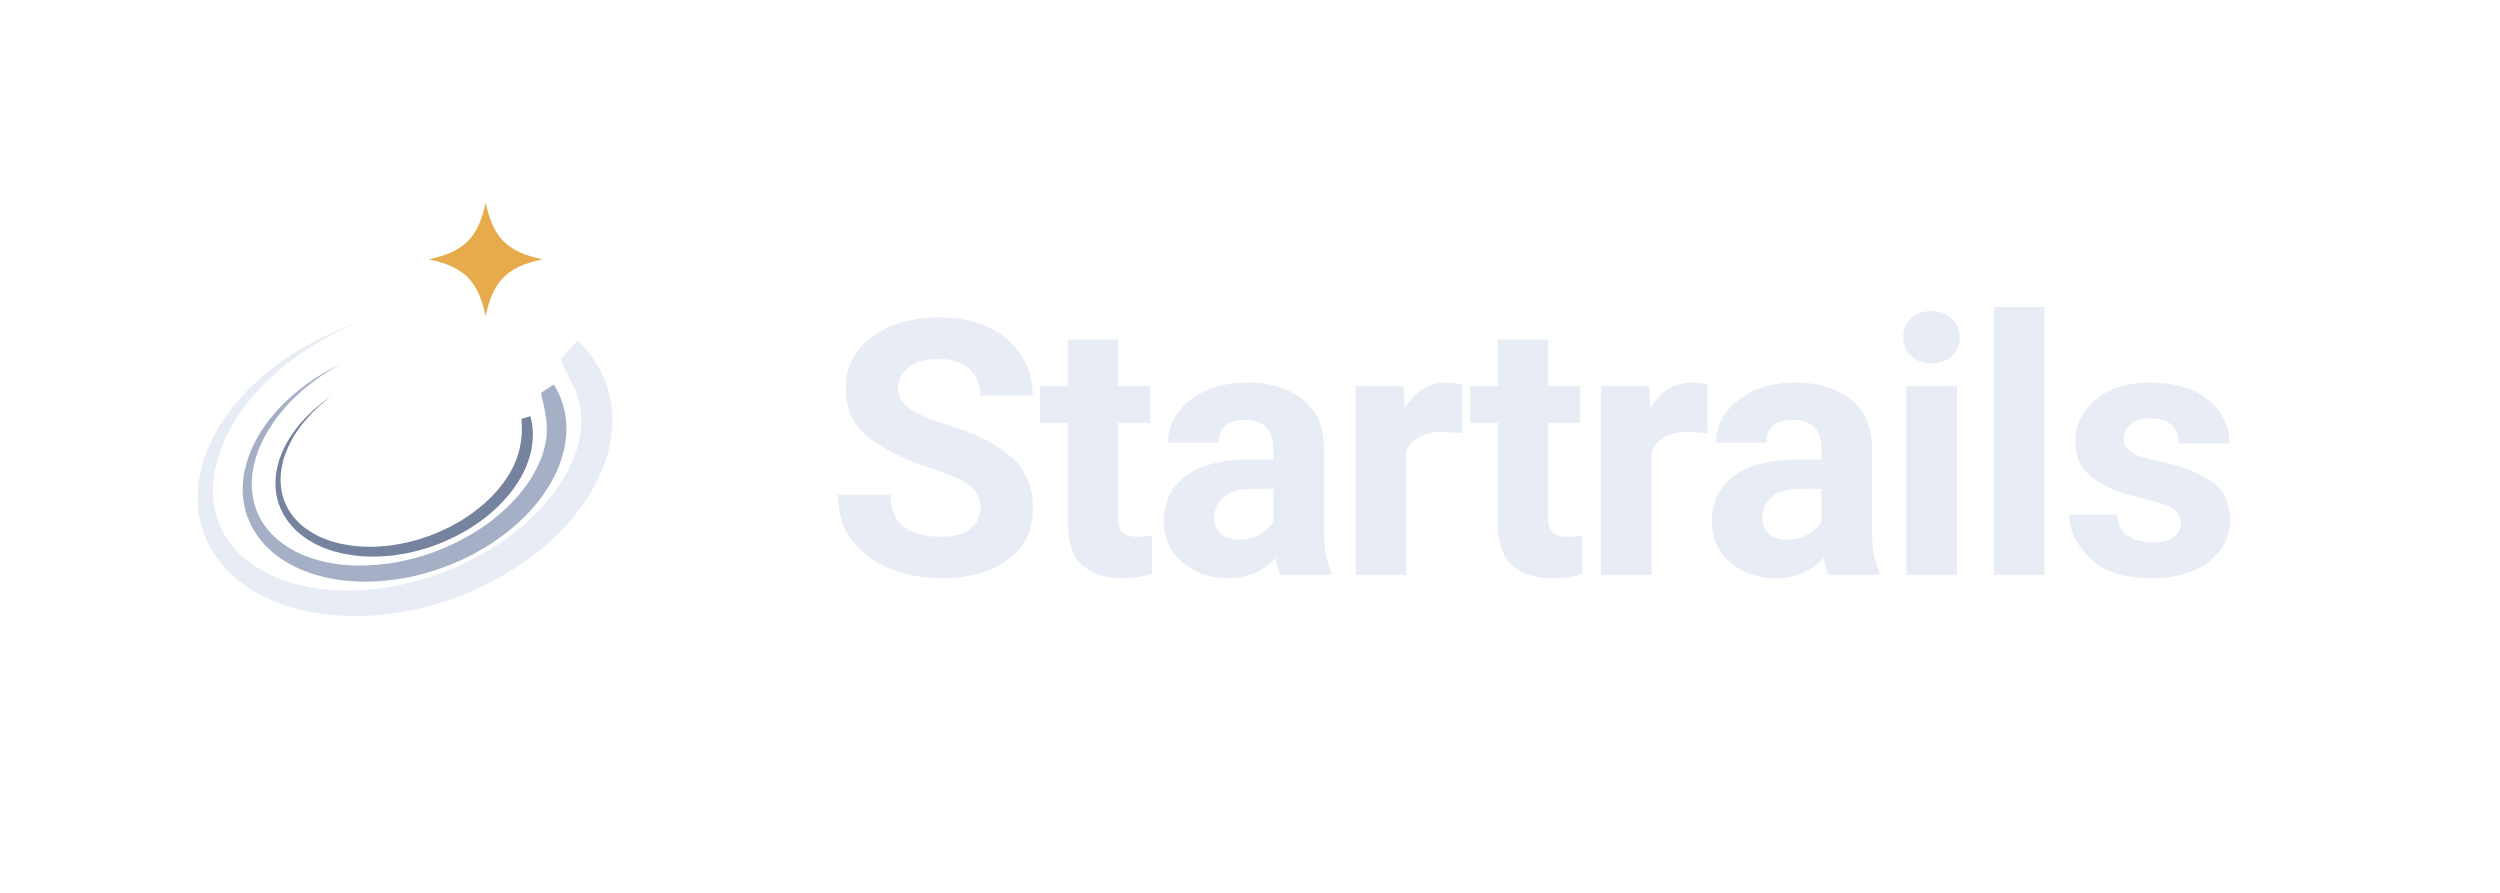
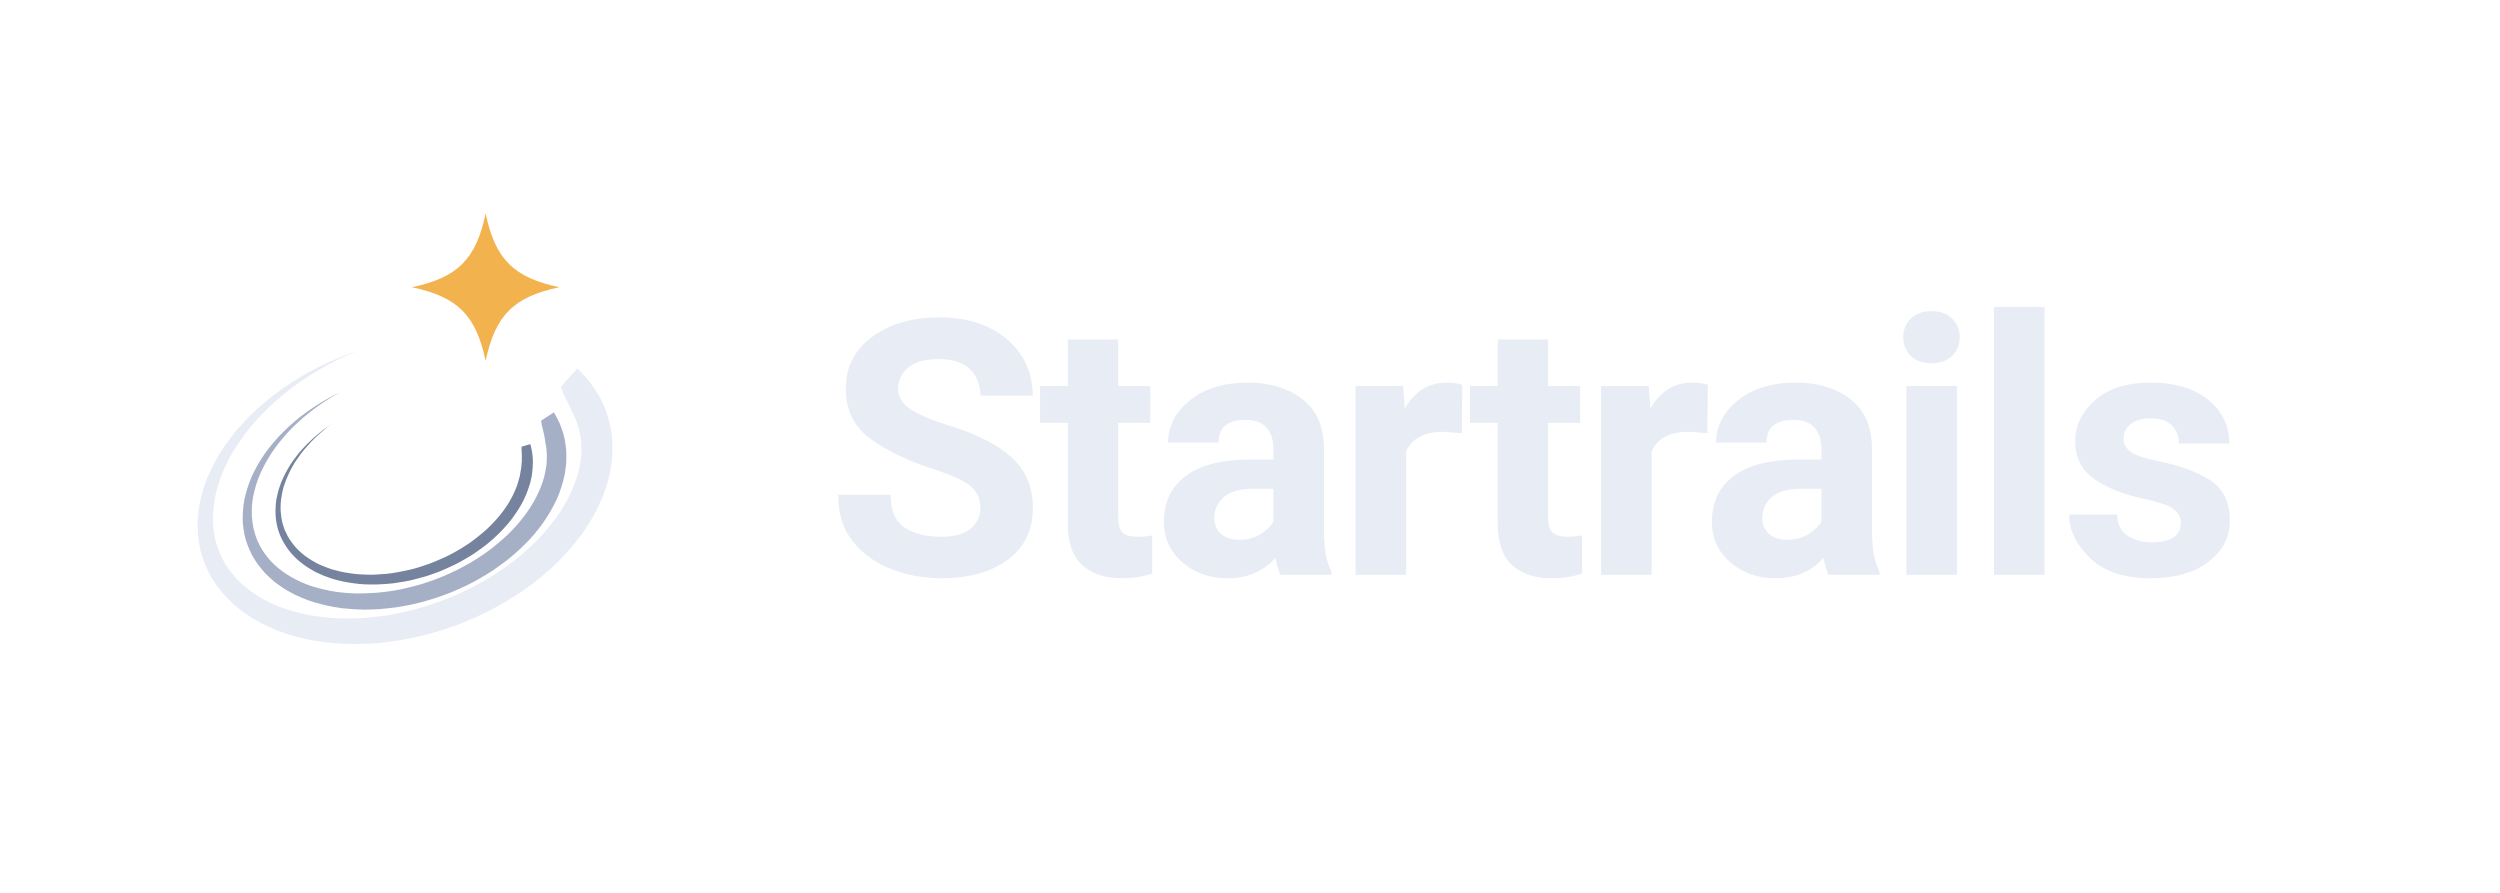
<svg xmlns="http://www.w3.org/2000/svg" viewBox="0 0 224 80" width="224" height="80" role="img" aria-labelledby="st-title st-desc">
  <style>
    .st-a1 { fill: #e8ecf5; }
    .st-a2 { fill: #a5b0c6; }
    .st-a3 { fill: #76839e; }
-     .st-sk { fill: #e8ab4c; }
+     .st-sk { fill: #f2b34f; }
    .st-tx { fill: #e8ecf5; }
    .st-sb { fill: #9ba6be; }
  </style>
-   <g transform="translate(8 12) scale(1.166667)">
+   <g transform="translate(8 14.5) scale(1.166667)">
    <path class="st-a1" d="M37.48 15.87L37.94 16.33L38.35 16.81L38.73 17.31L39.07 17.84L39.36 18.38L39.61 18.94L39.81 19.52L39.97 20.11L40.09 20.72L40.16 21.34L40.18 21.97L40.16 22.60L40.09 23.24L39.98 23.89L39.83 24.54L39.62 25.19L39.38 25.83L39.09 26.48L38.76 27.12L38.39 27.75L37.98 28.38L37.52 28.99L37.04 29.59L36.51 30.18L35.95 30.76L35.36 31.31L34.74 31.85L34.08 32.37L33.40 32.87L32.69 33.34L31.96 33.79L31.21 34.22L30.44 34.62L29.65 34.99L28.85 35.33L28.03 35.65L27.20 35.93L26.36 36.18L25.52 36.40L24.68 36.59L23.83 36.75L22.99 36.87L22.15 36.96L21.31 37.01L20.49 37.03L19.67 37.02L18.87 36.97L18.08 36.89L17.31 36.78L16.56 36.63L15.83 36.45L15.13 36.24L14.45 36.00L13.80 35.72L13.18 35.42L12.59 35.08L12.03 34.72L11.51 34.34L11.02 33.92L10.57 33.48L10.16 33.02L9.79 32.54L9.45 32.03L9.16 31.51L8.91 30.97L8.71 30.41L8.54 29.84L8.43 29.25L8.35 28.66L8.32 28.05L8.33 27.43L8.39 26.81L8.49 26.19L8.64 25.56L8.82 24.93L9.05 24.30L9.33 23.68L9.64 23.06L9.99 22.44L10.39 21.84L10.82 21.24L11.28 20.65L11.79 20.08L12.32 19.52L12.89 18.98L13.49 18.45L14.12 17.95L14.77 17.46L15.46 17.00L16.16 16.56L16.88 16.14L17.63 15.75L18.39 15.39L19.17 15.05L19.96 14.74L20.76 14.46L20.76 14.46L19.97 14.78L19.20 15.14L18.45 15.52L17.72 15.93L17.01 16.36L16.31 16.81L15.65 17.29L15.01 17.79L14.40 18.30L13.81 18.83L13.26 19.38L12.75 19.94L12.26 20.51L11.82 21.09L11.41 21.68L11.03 22.27L10.70 22.87L10.41 23.46L10.16 24.06L9.95 24.65L9.78 25.24L9.65 25.81L9.56 26.38L9.51 26.94L9.49 27.48L9.52 28.01L9.58 28.53L9.68 29.03L9.82 29.51L9.99 29.97L10.19 30.42L10.42 30.85L10.69 31.26L10.99 31.65L11.32 32.03L11.68 32.39L12.08 32.73L12.50 33.05L12.96 33.35L13.44 33.63L13.96 33.89L14.50 34.13L15.08 34.34L15.68 34.52L16.30 34.68L16.95 34.82L17.61 34.92L18.30 35.00L19.01 35.05L19.73 35.07L20.46 35.06L21.21 35.02L21.96 34.95L22.72 34.85L23.48 34.72L24.25 34.56L25.02 34.37L25.78 34.15L26.53 33.90L27.28 33.63L28.02 33.33L28.74 33.00L29.45 32.65L30.14 32.28L30.82 31.88L31.47 31.47L32.09 31.03L32.69 30.58L33.27 30.11L33.81 29.62L34.33 29.13L34.81 28.62L35.25 28.11L35.67 27.58L36.04 27.06L36.38 26.53L36.69 26.00L36.95 25.48L37.18 24.95L37.37 24.44L37.53 23.93L37.65 23.43L37.73 22.94L37.78 22.47L37.79 22.00L37.78 21.55L37.73 21.11L37.65 20.68L37.53 20.27L37.39 19.86L37.22 19.47L37.02 19.08L36.83 18.67L36.63 18.24L36.40 17.80L36.22 17.26Z" />
    <path class="st-a2" d="M35.68 19.24L35.90 19.63L36.10 20.03L36.26 20.44L36.40 20.86L36.51 21.30L36.58 21.74L36.63 22.18L36.64 22.64L36.63 23.10L36.58 23.56L36.51 24.02L36.40 24.49L36.26 24.96L36.10 25.43L35.91 25.90L35.68 26.36L35.43 26.82L35.15 27.28L34.85 27.73L34.52 28.17L34.17 28.60L33.79 29.03L33.38 29.44L32.96 29.85L32.51 30.24L32.05 30.62L31.56 30.98L31.06 31.33L30.54 31.67L30.01 31.98L29.46 32.29L28.90 32.57L28.33 32.83L27.75 33.08L27.16 33.30L26.56 33.51L25.96 33.69L25.35 33.86L24.74 34.00L24.13 34.12L23.52 34.22L22.91 34.29L22.31 34.35L21.71 34.38L21.11 34.39L20.53 34.37L19.95 34.33L19.38 34.28L18.83 34.19L18.29 34.09L17.76 33.96L17.25 33.82L16.75 33.65L16.27 33.46L15.81 33.25L15.38 33.02L14.96 32.78L14.57 32.51L14.19 32.23L13.85 31.92L13.52 31.61L13.23 31.27L12.96 30.93L12.71 30.56L12.49 30.19L12.31 29.80L12.15 29.41L12.01 29.00L11.91 28.58L11.84 28.16L11.79 27.72L11.78 27.28L11.80 26.84L11.84 26.39L11.91 25.94L12.02 25.49L12.15 25.04L12.31 24.58L12.49 24.13L12.71 23.69L12.95 23.24L13.22 22.80L13.51 22.37L13.83 21.94L14.18 21.52L14.54 21.11L14.93 20.71L15.34 20.32L15.77 19.94L16.22 19.57L16.69 19.22L17.18 18.88L17.68 18.56L18.20 18.25L18.72 17.96L19.27 17.69L19.27 17.69L18.74 17.99L18.23 18.31L17.73 18.64L17.25 18.99L16.79 19.35L16.34 19.72L15.92 20.11L15.51 20.50L15.13 20.91L14.78 21.32L14.44 21.74L14.13 22.17L13.85 22.60L13.59 23.03L13.36 23.47L13.15 23.90L12.97 24.34L12.82 24.78L12.70 25.21L12.60 25.63L12.53 26.05L12.49 26.47L12.48 26.88L12.49 27.27L12.53 27.66L12.59 28.04L12.68 28.41L12.79 28.77L12.92 29.11L13.08 29.44L13.26 29.77L13.47 30.08L13.69 30.37L13.94 30.66L14.21 30.93L14.50 31.19L14.82 31.44L15.15 31.67L15.51 31.89L15.88 32.09L16.28 32.28L16.69 32.45L17.12 32.60L17.57 32.73L18.04 32.85L18.52 32.95L19.01 33.03L19.52 33.09L20.04 33.13L20.57 33.15L21.11 33.14L21.66 33.12L22.21 33.08L22.77 33.02L23.33 32.94L23.89 32.84L24.45 32.71L25.02 32.57L25.58 32.41L26.13 32.23L26.68 32.03L27.23 31.81L27.76 31.57L28.29 31.32L28.80 31.05L29.30 30.77L29.79 30.47L30.26 30.16L30.72 29.83L31.15 29.49L31.57 29.14L31.97 28.79L32.35 28.42L32.71 28.04L33.04 27.66L33.35 27.27L33.64 26.88L33.90 26.49L34.14 26.09L34.35 25.70L34.54 25.30L34.70 24.91L34.84 24.52L34.95 24.14L35.03 23.76L35.10 23.38L35.13 23.02L35.14 22.66L35.13 22.31L35.10 21.96L35.04 21.63L34.99 21.29L34.93 20.95L34.85 20.61L34.76 20.26L34.70 19.88Z" />
    <path class="st-a3" d="M33.87 21.68L33.95 21.99L34.01 22.31L34.05 22.64L34.07 22.97L34.06 23.30L34.04 23.64L34.00 23.98L33.94 24.32L33.86 24.66L33.75 25.01L33.63 25.35L33.49 25.69L33.33 26.03L33.15 26.37L32.95 26.70L32.73 27.03L32.50 27.36L32.25 27.68L31.98 27.99L31.70 28.30L31.40 28.60L31.09 28.89L30.76 29.18L30.42 29.46L30.07 29.72L29.70 29.98L29.33 30.23L28.94 30.46L28.54 30.69L28.14 30.90L27.72 31.10L27.30 31.29L26.88 31.47L26.44 31.63L26.01 31.78L25.57 31.91L25.12 32.03L24.68 32.14L24.23 32.23L23.79 32.30L23.34 32.37L22.90 32.41L22.46 32.44L22.02 32.46L21.59 32.46L21.17 32.45L20.74 32.42L20.33 32.37L19.93 32.31L19.53 32.24L19.14 32.15L18.76 32.05L18.40 31.93L18.04 31.80L17.70 31.65L17.37 31.50L17.06 31.32L16.76 31.14L16.47 30.94L16.20 30.73L15.95 30.52L15.71 30.28L15.49 30.04L15.29 29.79L15.11 29.53L14.94 29.26L14.79 28.98L14.66 28.70L14.55 28.41L14.46 28.11L14.39 27.80L14.34 27.49L14.31 27.17L14.30 26.86L14.31 26.53L14.33 26.21L14.38 25.88L14.45 25.55L14.53 25.22L14.64 24.89L14.76 24.56L14.91 24.23L15.07 23.90L15.25 23.58L15.44 23.26L15.66 22.94L15.89 22.63L16.13 22.32L16.40 22.02L16.67 21.73L16.97 21.44L17.27 21.16L17.59 20.89L17.92 20.62L18.27 20.37L18.62 20.12L18.62 20.12L18.28 20.38L17.95 20.65L17.63 20.93L17.32 21.22L17.03 21.51L16.76 21.81L16.50 22.11L16.25 22.42L16.03 22.74L15.81 23.05L15.62 23.37L15.45 23.69L15.29 24.02L15.15 24.34L15.03 24.66L14.92 24.98L14.84 25.30L14.78 25.62L14.73 25.93L14.70 26.24L14.69 26.55L14.70 26.85L14.73 27.14L14.77 27.43L14.83 27.71L14.91 27.98L15.00 28.25L15.12 28.50L15.24 28.75L15.39 29.00L15.55 29.23L15.72 29.45L15.91 29.67L16.12 29.88L16.34 30.08L16.58 30.27L16.83 30.44L17.09 30.61L17.37 30.77L17.66 30.92L17.97 31.05L18.28 31.17L18.61 31.29L18.95 31.38L19.30 31.47L19.67 31.54L20.04 31.60L20.42 31.65L20.80 31.68L21.20 31.70L21.60 31.71L22.00 31.70L22.41 31.67L22.83 31.64L23.24 31.59L23.66 31.52L24.08 31.44L24.50 31.35L24.92 31.25L25.33 31.13L25.75 30.99L26.16 30.85L26.56 30.69L26.96 30.52L27.36 30.34L27.75 30.15L28.13 29.94L28.50 29.73L28.86 29.50L29.21 29.27L29.55 29.02L29.87 28.77L30.19 28.51L30.49 28.25L30.78 27.97L31.05 27.69L31.31 27.41L31.55 27.12L31.78 26.83L31.99 26.53L32.19 26.23L32.36 25.93L32.52 25.63L32.66 25.33L32.79 25.03L32.89 24.74L32.98 24.44L33.06 24.15L33.11 23.85L33.16 23.57L33.19 23.29L33.22 23.00L33.22 22.72L33.22 22.45L33.20 22.17L33.20 21.88Z" />
-     <path class="st-sk" transform="translate(30.44 9.63) scale(0.74)" d="M0 -5.9 C0.77 -2.24 2.24 -0.77 5.9 0 C2.24 0.77 0.77 2.24 0 5.9 C-0.77 2.24 -2.24 0.77 -5.9 0 C-2.24 -0.77 -0.77 -2.24 0 -5.9 Z" />
+     <path class="st-sk" transform="translate(30.44 9.63) scale(0.96)" d="M0 -5.9 C0.77 -2.24 2.24 -0.77 5.9 0 C2.24 0.77 0.77 2.24 0 5.9 C-0.77 2.24 -2.24 0.77 -5.9 0 C-2.24 -0.77 -0.77 -2.24 0 -5.9 Z" />
  </g>
  <text class="st-tx" x="74" y="51.5" style="font-family: -apple-system, BlinkMacSystemFont, 'Segoe UI', 'PingFang SC', 'Microsoft YaHei', Roboto, Helvetica, Arial, sans-serif; font-size: 32px; font-weight: 650; letter-spacing: -0.02em;">Startrails</text>
</svg>
